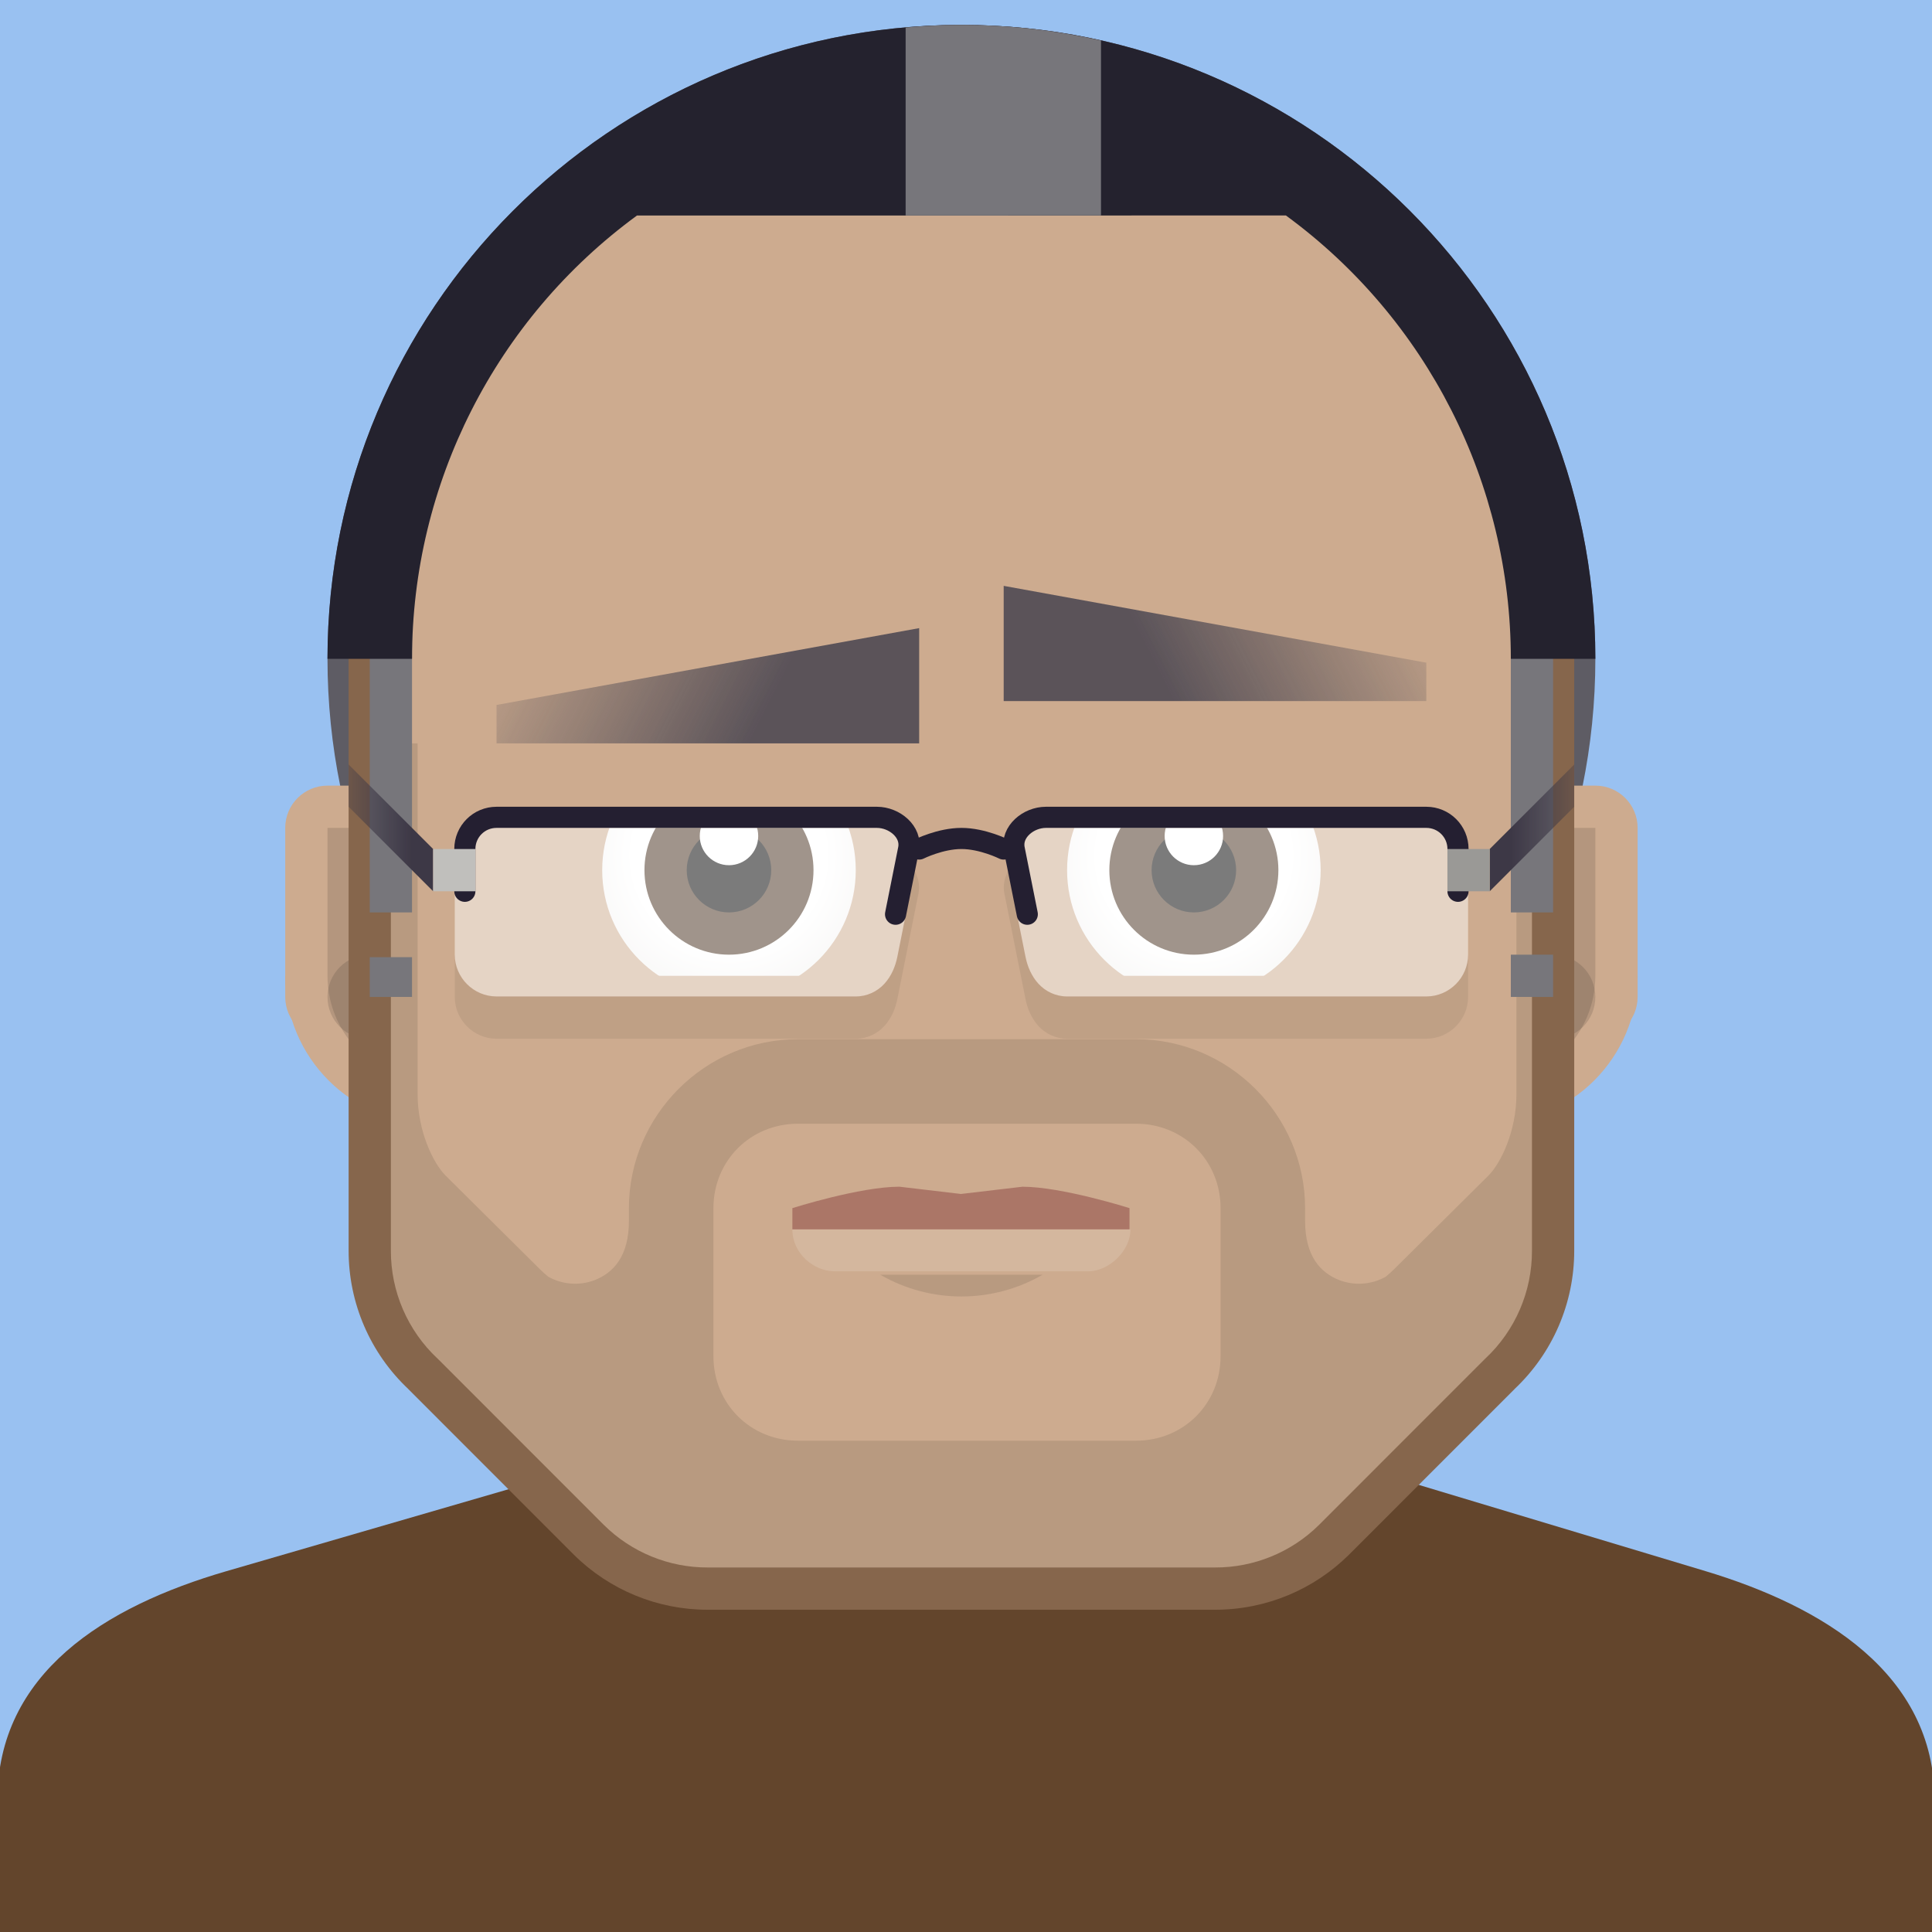
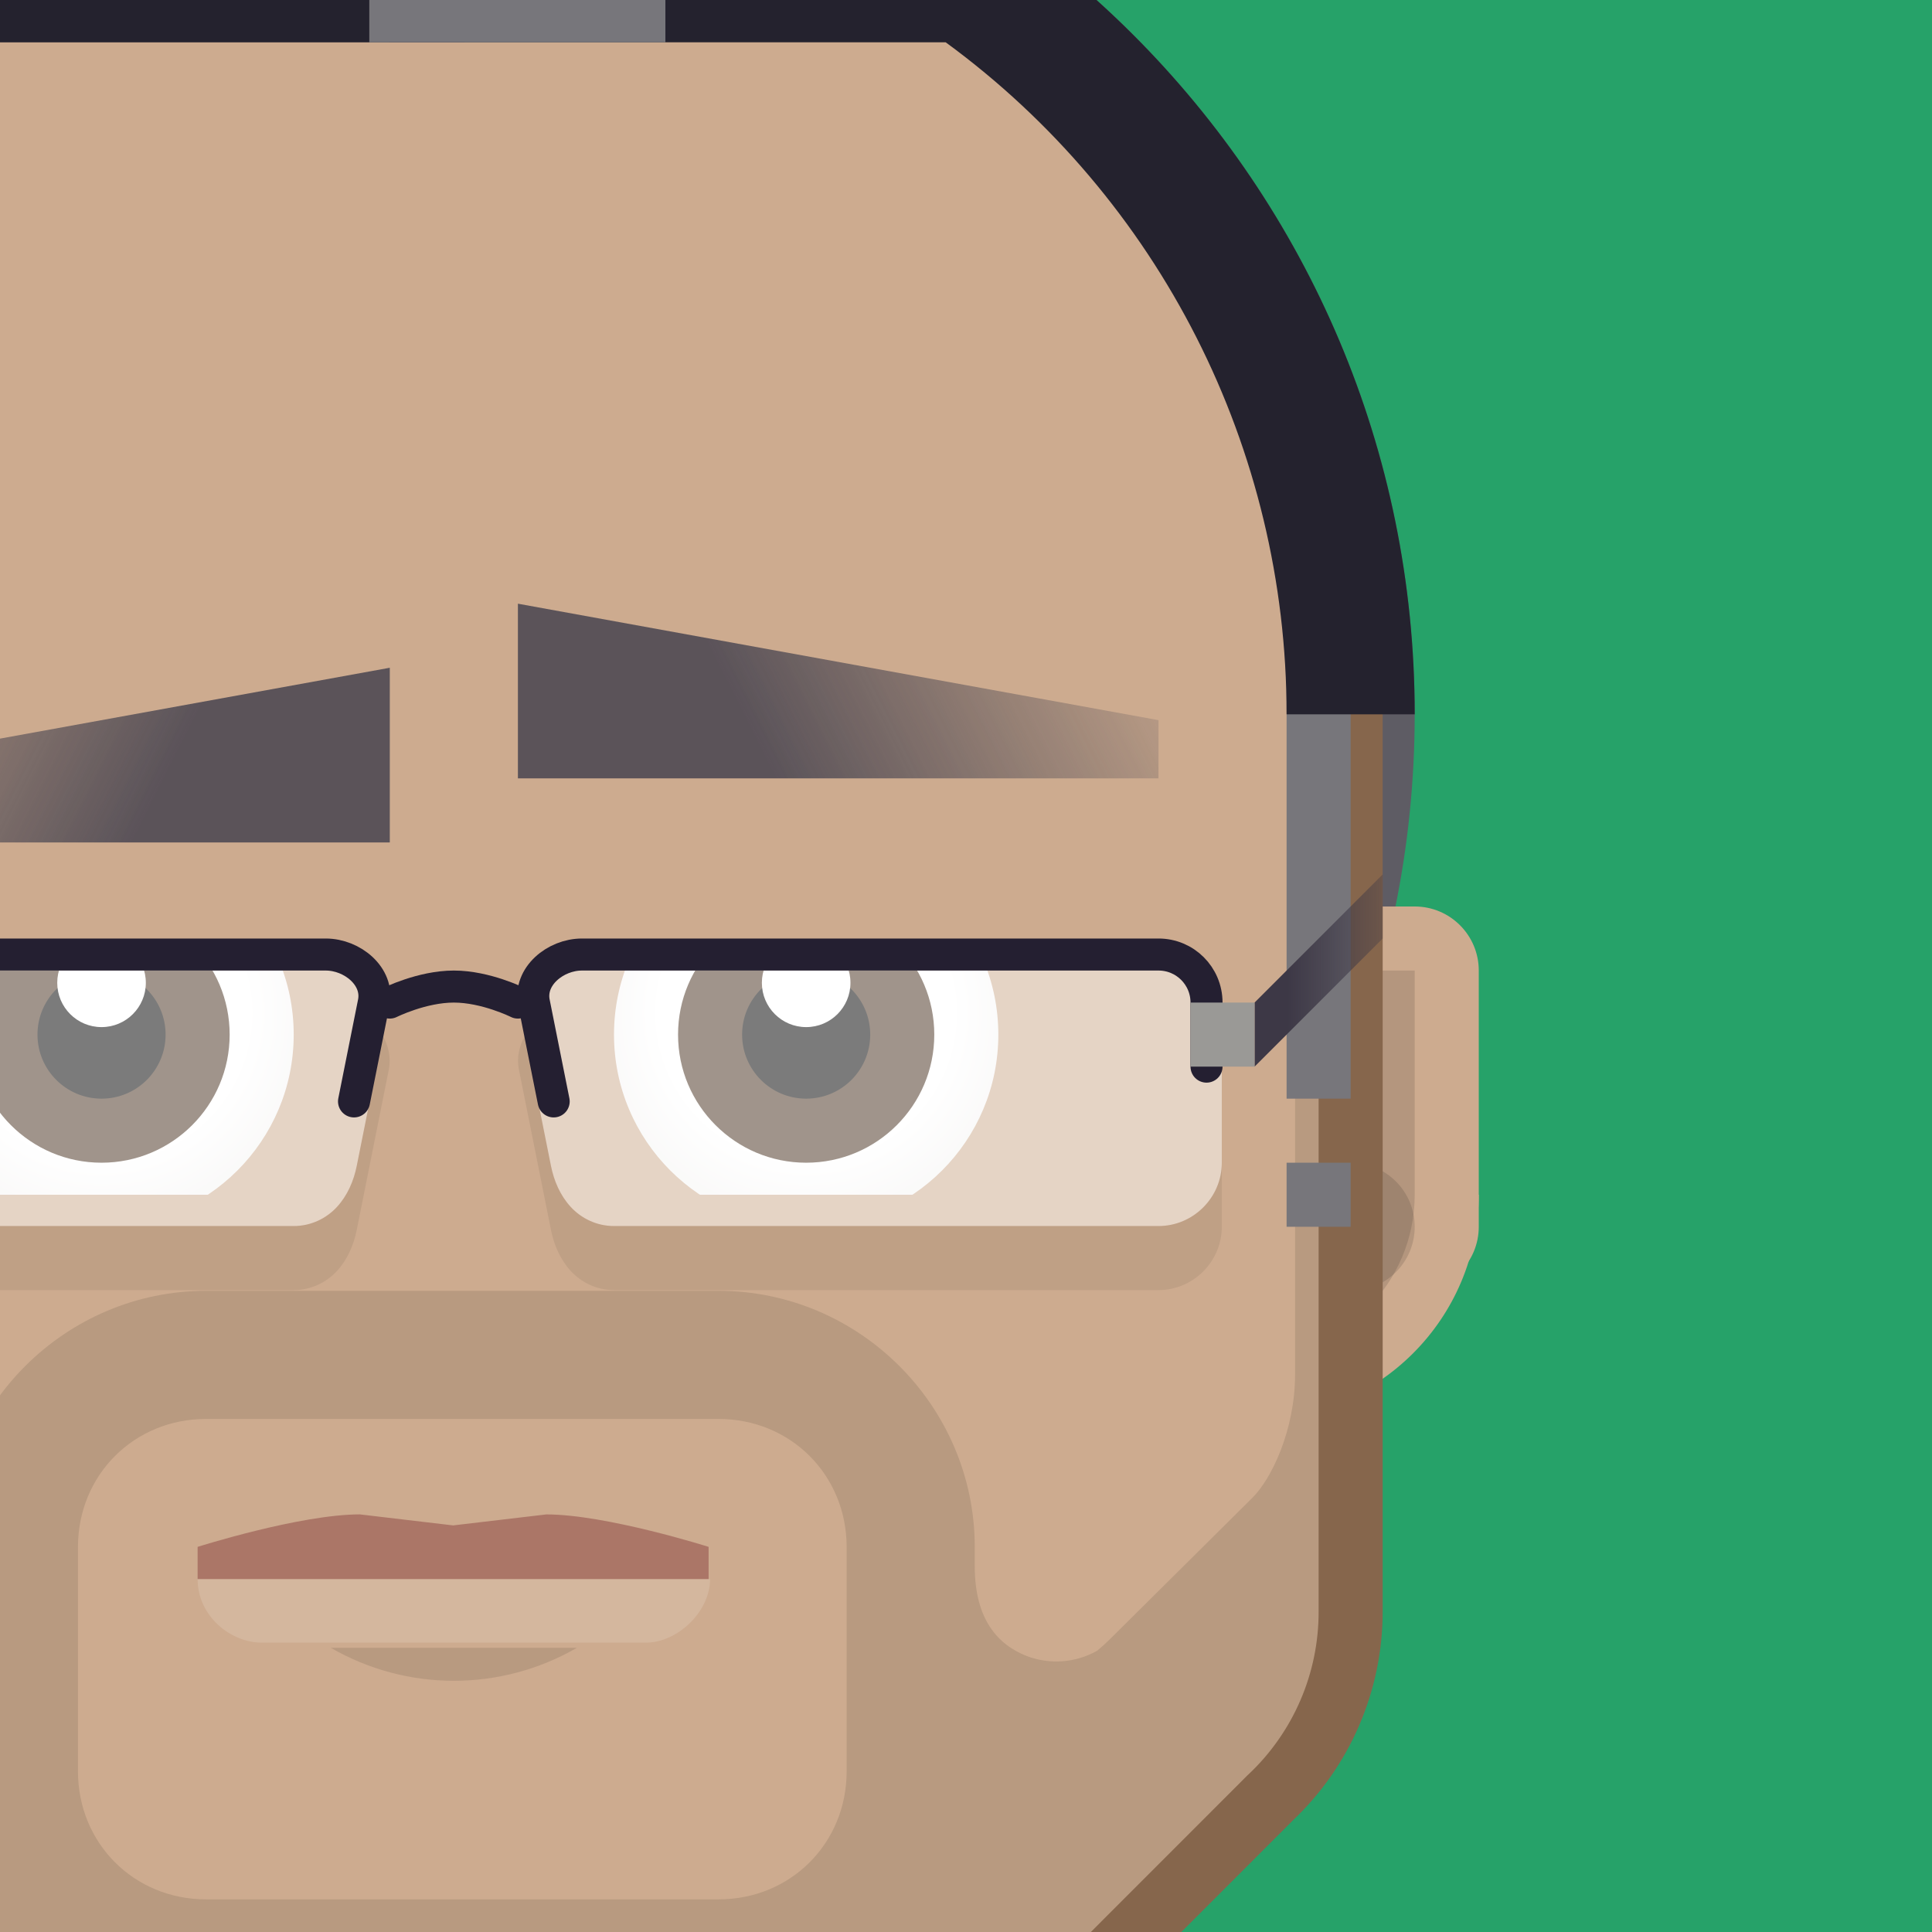
- <svg xmlns="http://www.w3.org/2000/svg" xmlns:xlink="http://www.w3.org/1999/xlink" height="128" width="128">
-   <defs>
+ <svg xmlns="http://www.w3.org/2000/svg" xmlns:xlink="http://www.w3.org/1999/xlink" height="128" width="128" version="1.1" id="svg120">
+   <defs id="defs24">
    <linearGradient id="c">
-       <stop offset="0" stop-color="#fff" />
-       <stop offset=".727" stop-color="#fff" />
-       <stop offset="1" stop-color="#f6f5f4" />
+       <stop offset="0" stop-color="#fff" id="stop2" />
+       <stop offset=".727" stop-color="#fff" id="stop4" />
+       <stop offset="1" stop-color="#f6f5f4" id="stop6" />
    </linearGradient>
-     <linearGradient xlink:href="#a" id="g" gradientUnits="userSpaceOnUse" x1="52.954" y1="229.984" x2="39.951" y2="223.426" gradientTransform="matrix(-1 0 0 1 1180 257)" />
+     <linearGradient xlink:href="#a" id="g" gradientUnits="userSpaceOnUse" x1="52.954" y1="229.984" x2="39.951" y2="223.426" gradientTransform="matrix(-1,0,0,1,1180,257)" />
    <linearGradient id="a">
-       <stop offset="0" stop-color="#4b4752" />
-       <stop offset="1" stop-color="#4b4752" stop-opacity="0" />
+       <stop offset="0" stop-color="#4b4752" id="stop10" />
+       <stop offset="1" stop-color="#4b4752" stop-opacity="0" id="stop12" />
    </linearGradient>
-     <linearGradient xlink:href="#b" id="i" gradientUnits="userSpaceOnUse" gradientTransform="matrix(.8 0 0 1 18.5 0)" x1="88.781" y1="232.5" x2="94.5" y2="232.5" />
+     <linearGradient xlink:href="#b" id="i" gradientUnits="userSpaceOnUse" gradientTransform="matrix(0.8,0,0,1,18.5,0)" x1="88.781" y1="232.5" x2="94.5" y2="232.5" />
    <linearGradient id="b">
-       <stop offset="0" stop-color="#3d3846" />
-       <stop offset="1" stop-color="#3d3846" stop-opacity="0" />
+       <stop offset="0" stop-color="#3d3846" id="stop16" />
+       <stop offset="1" stop-color="#3d3846" stop-opacity="0" id="stop18" />
    </linearGradient>
-     <radialGradient xlink:href="#c" id="d" gradientUnits="userSpaceOnUse" gradientTransform="translate(30.459 21.198) scale(.9088)" cx="334" cy="231.209" fx="334" fy="231.209" r="7" />
-     <radialGradient xlink:href="#c" id="e" gradientUnits="userSpaceOnUse" gradientTransform="translate(30.459 21.198) scale(.9088)" cx="334" cy="231.209" fx="334" fy="231.209" r="7" />
+     <radialGradient xlink:href="#c" id="d" gradientUnits="userSpaceOnUse" gradientTransform="matrix(0.9088,0,0,0.9088,30.459,21.198)" cx="334" cy="231.209" fx="334" fy="231.209" r="7" />
+     <radialGradient xlink:href="#c" id="e" gradientUnits="userSpaceOnUse" gradientTransform="matrix(0.9088,0,0,0.9088,30.459,21.198)" cx="334" cy="231.209" fx="334" fy="231.209" r="7" />
    <clipPath clipPathUnits="userSpaceOnUse" id="f" />
  </defs>
-   <rect width="136.193" height="137.808" x="-3.358" y="-3.097" rx="0" ry="0" fill="#99c1f1" />
-   <path d="M128.17 142.449V119.27c0-8.41-7.438-12.85-15.18-15.18L64.856 89.614 15.01 104.092c-8.076 2.345-15.18 6.77-15.18 15.179v23.178z" fill="#63452c" />
-   <g transform="translate(-1498.692 -632.545) scale(1.39999)">
-     <circle style="font-variation-settings:normal" cx="1116" cy="483" r="30" fill="#5e5c64" />
-     <g transform="translate(692 77)">
-       <rect style="font-variation-settings:normal" width="8" height="12" x="448" y="412" rx="2" ry="2" fill="#cdab8f" />
-       <path style="font-variation-settings:normal" d="M456 421a7 7 0 01-7 7v-7z" fill="#cdab8f" />
-       <path style="font-variation-settings:normal" d="M454 414v7a5 5 0 01-10 0c0-1.573.742-5.054 2-5.998V414h3z" opacity=".124" />
-       <circle style="font-variation-settings:normal" cx="452" cy="422" r="2" opacity=".124" />
-       <rect style="font-variation-settings:normal" width="8" height="12" x="-400" y="412" rx="2" ry="2" transform="scale(-1 1)" fill="#cdab8f" />
-       <path style="font-variation-settings:normal" d="M392 421a7 7 0 007 7v-7z" fill="#cdab8f" />
-       <path style="font-variation-settings:normal" d="M394 414v7a5 5 0 0010 0c0-1.573-.742-5.054-2-5.998V414h-3z" opacity=".124" />
-       <circle style="font-variation-settings:normal" cx="-396" cy="422" r="2" transform="scale(-1 1)" opacity=".124" />
+   <rect width="136.193" height="137.808" x="-3.358" y="-3.097" rx="0" ry="0" fill="#99c1f1" id="rect26" style="fill:#26a269" />
+   <path d="m 127.791,197.075 v -35.133 c 0,-12.747 -11.274,-19.477 -23.008,-23.008 l -72.957,-21.941 -75.552,21.944 c -12.241,3.554 -23.008,10.261 -23.008,23.007 v 35.131 z" fill="#63452c" id="path28" style="stroke-width:1.516" />
+   <g transform="matrix(2.121972,0,0,2.121972,-2338.052,-977.5873)" id="g118">
+     <circle style="font-variation-settings:normal" cx="1116" cy="483" r="30" fill="#5e5c64" id="circle30" />
+     <g transform="translate(692,77)" id="g48">
+       <rect style="font-variation-settings:normal" width="8" height="12" x="448" y="412" rx="2" ry="2" fill="#cdab8f" id="rect32" />
+       <path style="font-variation-settings:normal" d="m 456,421 a 7,7 0 0 1 -7,7 v -7 z" fill="#cdab8f" id="path34" />
+       <path style="font-variation-settings:normal" d="m 454,414 v 7 a 5,5 0 0 1 -10,0 c 0,-1.573 0.742,-5.054 2,-5.998 V 414 h 3 z" opacity="0.124" id="path36" />
+       <circle style="font-variation-settings:normal" cx="452" cy="422" r="2" opacity="0.124" id="circle38" />
+       <rect style="font-variation-settings:normal" width="8" height="12" x="-400" y="412" rx="2" ry="2" transform="scale(-1,1)" fill="#cdab8f" id="rect40" />
+       <path style="font-variation-settings:normal" d="m 392,421 a 7,7 0 0 0 7,7 v -7 z" fill="#cdab8f" id="path42" />
+       <path style="font-variation-settings:normal" d="m 394,414 v 7 a 5,5 0 0 0 10,0 c 0,-1.573 -0.742,-5.054 -2,-5.998 V 414 h -3 z" opacity="0.124" id="path44" />
+       <circle style="font-variation-settings:normal" cx="-396" cy="422" r="2" transform="scale(-1,1)" opacity="0.124" id="circle46" />
    </g>
-     <path d="M1116 455a28 28 0 00-28 28v28c0 2.308.967 4.38 2.52 5.838l7.855 7.86A7.974 7.974 0 001104 527h24a7.974 7.974 0 005.625-2.303l7.856-7.86A7.973 7.973 0 001144 511v-28a28 28 0 00-28-28z" fill="#cdab8f" />
-     <path style="font-variation-settings:normal" d="M1113.066 507.98c-1.87 0-5.066 1.014-5.066 1.014V510h15.954v-1.006s-3.197-1.013-5.067-1.013l-2.91.343z" opacity=".35" fill="#6c131e" />
-     <path style="line-height:normal;font-variant-ligatures:normal;font-variant-position:normal;font-variant-caps:normal;font-variant-numeric:normal;font-variant-alternates:normal;font-variant-east-asian:normal;font-feature-settings:normal;font-variation-settings:normal;text-indent:0;text-align:start;text-decoration-line:none;text-decoration-style:solid;text-decoration-color:#000;text-transform:none;text-orientation:mixed;white-space:normal;shape-padding:0;shape-margin:0;inline-size:0;isolation:auto;mix-blend-mode:normal;solid-color:#000;solid-opacity:1" d="M1108 510h16c0 1.019-1.02 1.984-2 1.984h-12c-.964 0-2-.822-2-1.984z" color="#000" font-weight="400" font-family="sans-serif" overflow="visible" opacity=".137" fill="#fff" />
-     <path style="font-variation-settings:normal" d="M1119.842 512.146a7.683 7.683 0 01-7.684 0" opacity=".25" fill-opacity=".402" />
-     <g transform="translate(771 261)">
-       <circle cx="334" cy="232" r="6" fill="url(#d)" />
-       <circle cx="334" cy="232" r="4" fill="#47311f" />
-       <circle cx="334" cy="232" r="2" />
-       <circle cx="334" cy="230.383" r="1.383" fill="#fff" />
+     <path d="m 1116,455 a 28,28 0 0 0 -28,28 v 28 c 0,2.308 0.967,4.38 2.52,5.838 l 7.855,7.86 A 7.974,7.974 0 0 0 1104,527 h 24 a 7.974,7.974 0 0 0 5.625,-2.303 l 7.856,-7.86 A 7.973,7.973 0 0 0 1144,511 v -28 a 28,28 0 0 0 -28,-28 z" fill="#cdab8f" id="path50" />
+     <path style="font-variation-settings:normal" d="m 1113.066,507.98 c -1.87,0 -5.066,1.014 -5.066,1.014 V 510 h 15.954 v -1.006 c 0,0 -3.197,-1.013 -5.067,-1.013 l -2.91,0.343 z" opacity="0.35" fill="#6c131e" id="path52" />
+     <path style="line-height:normal;font-variant-ligatures:normal;font-variant-position:normal;font-variant-caps:normal;font-variant-numeric:normal;font-variant-alternates:normal;font-variant-east-asian:normal;font-feature-settings:normal;font-variation-settings:normal;text-indent:0;text-align:start;text-decoration-line:none;text-decoration-style:solid;text-decoration-color:#000000;text-transform:none;text-orientation:mixed;white-space:normal;shape-padding:0;shape-margin:0;inline-size:0;isolation:auto;mix-blend-mode:normal;solid-color:#000000;solid-opacity:1" d="m 1108,510 h 16 c 0,1.019 -1.02,1.984 -2,1.984 h -12 c -0.964,0 -2,-0.822 -2,-1.984 z" color="#000000" font-weight="400" font-family="sans-serif" overflow="visible" opacity="0.137" fill="#ffffff" id="path54" />
+     <path style="font-variation-settings:normal" d="m 1119.842,512.146 a 7.683,7.683 0 0 1 -7.684,0" opacity="0.25" fill-opacity="0.402" id="path56" />
+     <g transform="translate(771,261)" id="g66">
+       <circle cx="334" cy="232" r="6" fill="url(#d)" id="circle58" style="fill:url(#d)" />
+       <circle cx="334" cy="232" r="4" fill="#47311f" id="circle60" />
+       <circle cx="334" cy="232" r="2" id="circle62" />
+       <circle cx="334" cy="230.383" r="1.383" fill="#ffffff" id="circle64" />
    </g>
-     <g transform="translate(793 261)">
-       <circle cx="334" cy="232" r="6" fill="url(#e)" />
-       <circle cx="334" cy="232" r="4" fill="#47311f" />
-       <circle cx="334" cy="232" r="2" />
-       <circle cx="334" cy="230.383" r="1.383" fill="#fff" />
+     <g transform="translate(793,261)" id="g76">
+       <circle cx="334" cy="232" r="6" fill="url(#e)" id="circle68" style="fill:url(#e)" />
+       <circle cx="334" cy="232" r="4" fill="#47311f" id="circle70" />
+       <circle cx="334" cy="232" r="2" id="circle72" />
+       <circle cx="334" cy="230.383" r="1.383" fill="#ffffff" id="circle74" />
    </g>
-     <path d="M1137 484h-20v7h20zm0 14h-20v7h20zm-42 0h20v7h-20z" fill="#cdab8f" />
-     <path d="M1088.264 487v24c0 2.308.967 4.38 2.52 5.838l7.856 7.859a7.974 7.974 0 005.625 2.303h24a7.974 7.974 0 005.625-2.303l7.855-7.859a7.975 7.975 0 002.52-5.838v-24h-2v16.602c0 1.749-.74 3.27-1.329 3.856l-4.452 4.418a6.035 6.035 0 01-.401.363 2.598 2.598 0 01-2.202.161c-.888-.35-1.617-1.131-1.617-2.798V509c0-4.397-3.602-8-8-8h-16c-4.397 0-8 3.603-8 8v.602c0 1.667-.729 2.448-1.617 2.798a2.595 2.595 0 01-2.2-.161 6.035 6.035 0 01-.404-.363l-4.45-4.418c-.59-.586-1.328-2.107-1.328-3.856V487zm20 18h16c2.251 0 4 1.75 4 4v7c0 2.25-1.749 4-4 4h-16c-2.25 0-4-1.75-4-4v-7c0-2.25 1.75-4 4-4z" fill="#b89a80" />
-     <g clip-path="url(#f)" transform="translate(1052 259)" opacity=".1">
-       <path style="line-height:normal;font-variant-ligatures:normal;font-variant-position:normal;font-variant-caps:normal;font-variant-numeric:normal;font-variant-alternates:normal;font-variant-east-asian:normal;font-feature-settings:normal;font-variation-settings:normal;text-indent:0;text-align:start;text-decoration-line:none;text-decoration-style:solid;text-decoration-color:#000;text-transform:none;text-orientation:mixed;white-space:normal;shape-padding:0;shape-margin:0;inline-size:0;isolation:auto;mix-blend-mode:normal;solid-color:#000;solid-opacity:1" d="M56 242c-4.397 0-8 3.603-8 8v7c0 4.397 3.603 8 8 8h16c4.397 0 8-3.603 8-8v-7c0-4.397-3.603-8-8-8z" color="#000" font-weight="400" font-family="sans-serif" overflow="visible" />
+     <path d="m 1137,484 h -20 v 7 h 20 z m 0,14 h -20 v 7 h 20 z m -42,0 h 20 v 7 h -20 z" fill="#cdab8f" id="path78" />
+     <path d="m 1088.264,487 v 24 c 0,2.308 0.967,4.38 2.52,5.838 l 7.856,7.859 a 7.974,7.974 0 0 0 5.625,2.303 h 24 a 7.974,7.974 0 0 0 5.625,-2.303 l 7.855,-7.859 a 7.975,7.975 0 0 0 2.52,-5.838 v -24 h -2 v 16.602 c 0,1.749 -0.74,3.27 -1.329,3.856 l -4.452,4.418 a 6.035,6.035 0 0 1 -0.401,0.363 2.598,2.598 0 0 1 -2.202,0.161 c -0.888,-0.35 -1.617,-1.131 -1.617,-2.798 V 509 c 0,-4.397 -3.602,-8 -8,-8 h -16 c -4.397,0 -8,3.603 -8,8 v 0.602 c 0,1.667 -0.729,2.448 -1.617,2.798 a 2.595,2.595 0 0 1 -2.2,-0.161 6.035,6.035 0 0 1 -0.404,-0.363 l -4.45,-4.418 c -0.59,-0.586 -1.328,-2.107 -1.328,-3.856 V 487 Z m 20,18 h 16 c 2.251,0 4,1.75 4,4 v 7 c 0,2.25 -1.749,4 -4,4 h -16 c -2.25,0 -4,-1.75 -4,-4 v -7 c 0,-2.25 1.75,-4 4,-4 z" fill="#b89a80" id="path80" />
+     <g clip-path="url(#f)" transform="translate(1052,259)" opacity="0.1" id="g84">
+       <path style="line-height:normal;font-variant-ligatures:normal;font-variant-position:normal;font-variant-caps:normal;font-variant-numeric:normal;font-variant-alternates:normal;font-variant-east-asian:normal;font-feature-settings:normal;font-variation-settings:normal;text-indent:0;text-align:start;text-decoration-line:none;text-decoration-style:solid;text-decoration-color:#000000;text-transform:none;text-orientation:mixed;white-space:normal;shape-padding:0;shape-margin:0;inline-size:0;isolation:auto;mix-blend-mode:normal;solid-color:#000000;solid-opacity:1" d="m 56,242 c -4.397,0 -8,3.603 -8,8 v 7 c 0,4.397 3.603,8 8,8 h 16 c 4.397,0 8,-3.603 8,-8 v -7 c 0,-4.397 -3.603,-8 -8,-8 z" color="#000000" font-weight="400" font-family="sans-serif" overflow="visible" id="path82" />
    </g>
-     <path d="M1112.443 484h-20v7h20z" fill="#cdab8f" />
-     <path style="line-height:normal;font-variant-ligatures:normal;font-variant-position:normal;font-variant-caps:normal;font-variant-numeric:normal;font-variant-alternates:normal;font-variant-east-asian:normal;font-feature-settings:normal;font-variation-settings:normal;text-indent:0;text-align:start;text-decoration-line:none;text-decoration-style:solid;text-decoration-color:#000;text-transform:none;text-orientation:mixed;white-space:normal;shape-padding:0;shape-margin:0;inline-size:0;isolation:auto;mix-blend-mode:normal;solid-color:#000;solid-opacity:1" d="M1116 454c-16.004 0-29 12.996-29 29v28a8.984 8.984 0 002.836 6.566l-.024-.021 7.858 7.861.002.002A8.987 8.987 0 001104 528h24c2.464 0 4.705-.99 6.328-2.592l.002-.002 7.858-7.861-.024.021A8.984 8.984 0 001145 511v-28c0-16.004-12.996-29-29-29zm0 2c14.924 0 27 12.077 27 27v28a6.963 6.963 0 01-2.203 5.11l-.012.01-7.863 7.866A6.96 6.96 0 011128 526h-24a6.96 6.96 0 01-4.918-2.01l-.004-.004-7.863-7.867-.012-.01A6.963 6.963 0 011089 511v-28c0-14.923 12.076-27 27-27z" color="#000" font-weight="400" font-family="sans-serif" overflow="visible" fill="#86664c" />
-     <path id="h" style="font-variation-settings:normal" d="M1118 479.546l20 3.636V485h-20z" display="inline" opacity=".876" vector-effect="none" fill="url(#g)" fill-opacity="1" stroke="none" stroke-width="7" stroke-linecap="square" stroke-linejoin="miter" stroke-miterlimit="4" stroke-dasharray="none" stroke-dashoffset="0" stroke-opacity="1" stop-color="#000" />
-     <use xlink:href="#h" transform="matrix(-1 0 0 1 2232 2)" width="100%" height="100%" />
-     <path style="font-variation-settings:normal" fill="#77767b" d="M1088 480.882h2V495h-2zm54-.882h2v15h-2zm-54 17.118h2V499h-2zm54-.118h2v2h-2z" />
-     <g transform="translate(1052 260)">
+     <path d="m 1112.443,484 h -20 v 7 h 20 z" fill="#cdab8f" id="path86" />
+     <path style="line-height:normal;font-variant-ligatures:normal;font-variant-position:normal;font-variant-caps:normal;font-variant-numeric:normal;font-variant-alternates:normal;font-variant-east-asian:normal;font-feature-settings:normal;font-variation-settings:normal;text-indent:0;text-align:start;text-decoration-line:none;text-decoration-style:solid;text-decoration-color:#000000;text-transform:none;text-orientation:mixed;white-space:normal;shape-padding:0;shape-margin:0;inline-size:0;isolation:auto;mix-blend-mode:normal;solid-color:#000000;solid-opacity:1" d="m 1116,454 c -16.004,0 -29,12.996 -29,29 v 28 a 8.984,8.984 0 0 0 2.836,6.566 l -0.024,-0.021 7.858,7.861 v 0.002 A 8.987,8.987 0 0 0 1104,528 h 24 c 2.464,0 4.705,-0.99 6.328,-2.592 v -0.002 l 7.858,-7.861 -0.024,0.021 A 8.984,8.984 0 0 0 1145,511 v -28 c 0,-16.004 -12.996,-29 -29,-29 z m 0,2 c 14.924,0 27,12.077 27,27 v 28 a 6.963,6.963 0 0 1 -2.203,5.11 l -0.012,0.01 -7.863,7.866 A 6.96,6.96 0 0 1 1128,526 h -24 a 6.96,6.96 0 0 1 -4.918,-2.01 v -0.004 l -7.863,-7.867 -0.012,-0.01 A 6.963,6.963 0 0 1 1089,511 v -28 c 0,-14.923 12.076,-27 27,-27 z" color="#000000" font-weight="400" font-family="sans-serif" overflow="visible" fill="#86664c" id="path88" />
+     <path id="h" style="font-variation-settings:normal;fill:url(#g)" d="m 1118,479.546 20,3.636 V 485 h -20 z" display="inline" opacity="0.876" vector-effect="none" fill="url(#g)" fill-opacity="1" stroke="none" stroke-width="7" stroke-linecap="square" stroke-linejoin="miter" stroke-miterlimit="4" stroke-dasharray="none" stroke-dashoffset="0" stroke-opacity="1" stop-color="#000000" />
+     <use xlink:href="#h" transform="matrix(-1,0,0,1,2232,2)" width="100%" height="100%" id="use91" x="0" y="0" />
+     <path style="font-variation-settings:normal" fill="#77767b" d="m 1088,480.882 h 2 V 495 h -2 z M 1142,480 h 2 v 15 h -2 z m -54,17.118 h 2 V 499 h -2 z M 1142,497 h 2 v 2 h -2 z" id="path93" />
+     <g transform="translate(1052,260)" id="g112">
      <g id="j" fill="none" stroke="#241f31" stroke-width="1" stroke-miterlimit="4" stroke-dasharray="none">
-         <path style="font-variation-settings:normal" d="M68 230.023c-.547 0-1.065.213-1.45.573-.383.36-.636.912-.519 1.498l1 5c.095.475.291.93.617 1.285.327.355.805.598 1.352.598h17c1.087 0 1.977-.89 1.977-1.977v-5c0-1.087-.89-1.977-1.977-1.977z" opacity=".483" fill="#fff" stroke="none" stroke-linecap="square" />
-         <path style="font-variation-settings:normal" d="M67.117 235.086L66.5 232c-.163-.815.669-1.5 1.5-1.5h18c.831 0 1.5.669 1.5 1.5v2" stroke-linecap="round" />
-         <path style="font-variation-settings:normal" d="M88.5 231.5l4-4v2l-4 4z" fill="url(#i)" stroke="none" stroke-linecap="round" transform="translate(.5 .5)" />
-         <path style="font-variation-settings:normal" d="M74.219 77.035c-.174.31-.264.675-.188 1.059l1 5c.095.475.291.93.617 1.285.327.355.805.598 1.352.598h17c1.087 0 1.977-.89 1.977-1.977v-2c0 1.087-.89 1.977-1.977 1.977H77a1.834 1.834 0 01-1.352-.598c-.326-.356-.522-.81-.617-1.285z" transform="translate(-8 156)" opacity=".07" fill="#000" stroke="none" stroke-linecap="square" />
+         <path style="font-variation-settings:normal" d="m 68,230.023 c -0.547,0 -1.065,0.213 -1.45,0.573 -0.383,0.36 -0.636,0.912 -0.519,1.498 l 1,5 c 0.095,0.475 0.291,0.93 0.617,1.285 0.327,0.355 0.805,0.598 1.352,0.598 h 17 c 1.087,0 1.977,-0.89 1.977,-1.977 v -5 c 0,-1.087 -0.89,-1.977 -1.977,-1.977 z" opacity="0.483" fill="#ffffff" stroke="none" stroke-linecap="square" id="path95" />
+         <path style="font-variation-settings:normal" d="M 67.117,235.086 66.5,232 c -0.163,-0.815 0.669,-1.5 1.5,-1.5 h 18 c 0.831,0 1.5,0.669 1.5,1.5 v 2" stroke-linecap="round" id="path97" />
+         <path style="font-variation-settings:normal;fill:url(#i)" d="m 88.5,231.5 4,-4 v 2 l -4,4 z" fill="url(#i)" stroke="none" stroke-linecap="round" transform="translate(0.5,0.5)" id="path99" />
+         <path style="font-variation-settings:normal" d="m 74.219,77.035 c -0.174,0.31 -0.264,0.675 -0.188,1.059 l 1,5 c 0.095,0.475 0.291,0.93 0.617,1.285 0.327,0.355 0.805,0.598 1.352,0.598 h 17 c 1.087,0 1.977,-0.89 1.977,-1.977 v -2 c 0,1.087 -0.89,1.977 -1.977,1.977 H 77 a 1.834,1.834 0 0 1 -1.352,-0.598 c -0.326,-0.356 -0.522,-0.81 -0.617,-1.285 z" transform="translate(-8,156)" opacity="0.07" fill="#000000" stroke="none" stroke-linecap="square" id="path101" />
      </g>
-       <use xlink:href="#j" transform="matrix(-1 0 0 1 128 0)" width="100%" height="100%" />
-       <path d="M62 232s1-.5 2-.5 2 .5 2 .5" fill="none" stroke="#241f31" stroke-linecap="round" />
-       <path style="font-variation-settings:normal" fill="#9a9996" d="M87 232h2v2h-2z" />
-       <path style="font-variation-settings:normal" fill="#c0bfbc" d="M39 232h2v2h-2z" />
+       <use xlink:href="#j" transform="matrix(-1,0,0,1,128,0)" width="100%" height="100%" id="use104" x="0" y="0" />
+       <path d="m 62,232 c 0,0 1,-0.5 2,-0.5 1,0 2,0.5 2,0.5" fill="none" stroke="#241f31" stroke-linecap="round" id="path106" />
+       <path style="font-variation-settings:normal" fill="#9a9996" d="m 87,232 h 2 v 2 h -2 z" id="path108" />
+       <path style="font-variation-settings:normal" fill="#c0bfbc" d="m 39,232 h 2 v 2 h -2 z" id="path110" />
    </g>
-     <path d="M1115.855 453c-16.512.08-29.855 13.488-29.855 30h4a26 26 0 0110.646-20.98l30.71-.002A26 26 0 011142 483h4c0-16.569-13.431-30-30-30a29 29 0 00-.144 0z" fill="#24222e" />
-     <path style="font-variation-settings:normal" d="M1115.856 453c-.841.004-1.672.05-2.496.123v8.896l9.245-.001v-8.279a30.074 30.074 0 00-6.75-.739z" fill="#77767b" />
+     <path d="M 1115.855,453 C 1099.343,453.08 1086,466.488 1086,483 h 4 a 26,26 0 0 1 10.646,-20.98 l 30.71,-0.002 A 26,26 0 0 1 1142,483 h 4 c 0,-16.569 -13.431,-30 -30,-30 a 29,29 0 0 0 -0.144,0 z" fill="#24222e" id="path114" />
+     <path style="font-variation-settings:normal" d="m 1115.856,453 c -0.841,0.004 -1.672,0.05 -2.496,0.123 v 8.896 l 9.245,-0.001 v -8.279 a 30.074,30.074 0 0 0 -6.75,-0.739 z" fill="#77767b" id="path116" />
  </g>
</svg>
